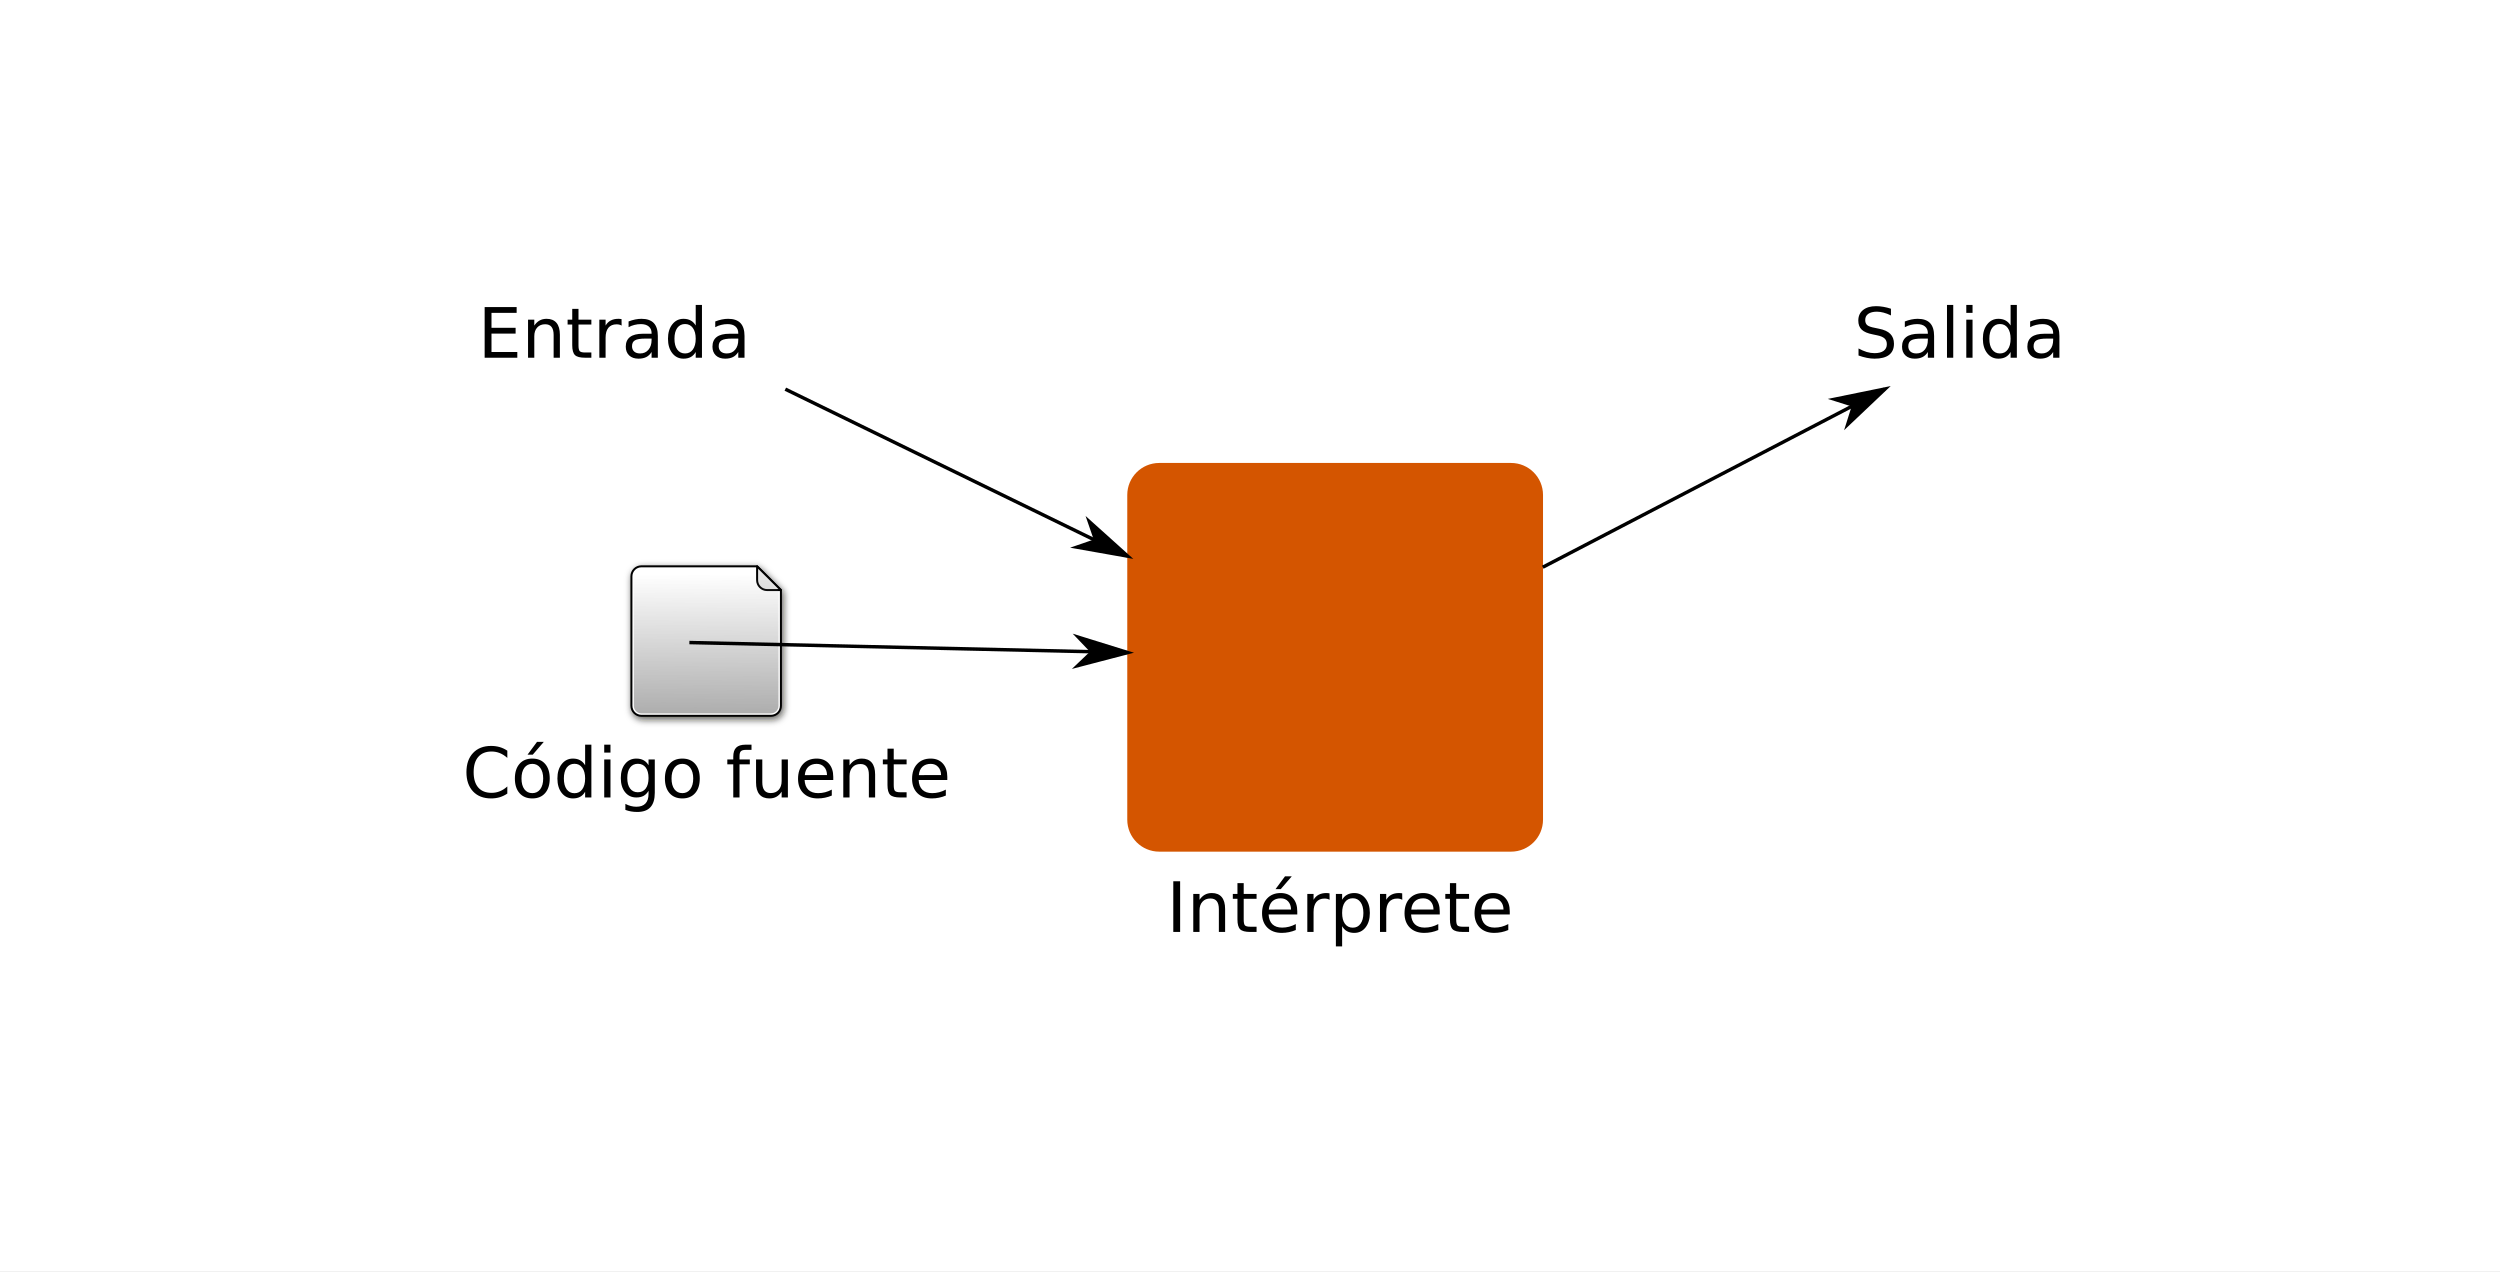
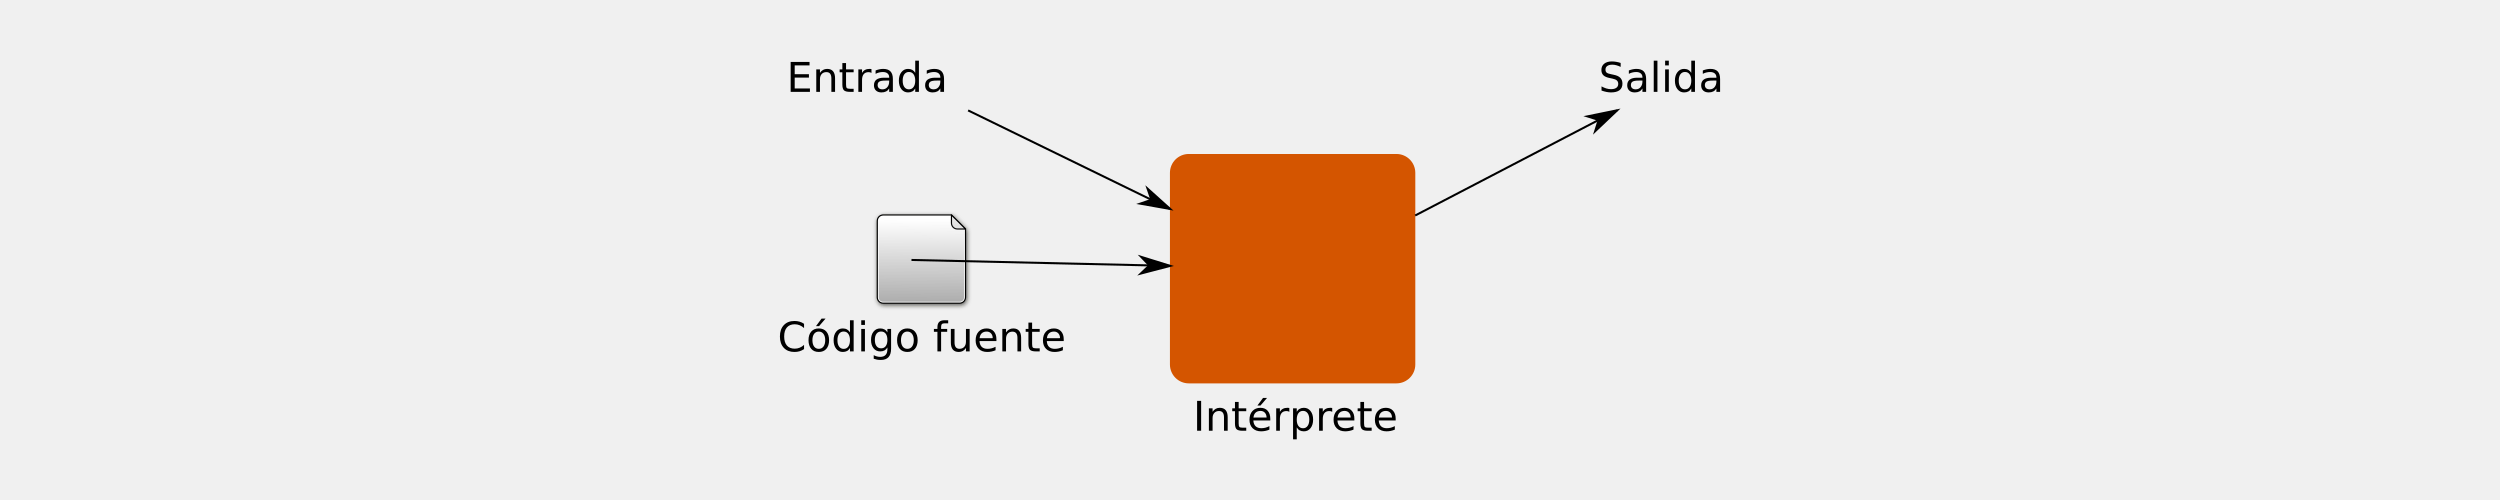
- <svg xmlns="http://www.w3.org/2000/svg" xmlns:xlink="http://www.w3.org/1999/xlink" width="531.183" height="270.07" id="svg2" version="1.0">
+ <svg xmlns="http://www.w3.org/2000/svg" xmlns:xlink="http://www.w3.org/1999/xlink" width="900" height="180" id="svg2" version="1.0">
  <defs id="defs4">
    <marker orient="auto" refY="0" refX="0" id="Arrow2Mend" style="overflow:visible">
      <path id="path3889" style="font-size:12px;fill-rule:evenodd;stroke-width:0.625;stroke-linejoin:round" d="M 8.719,4.034 L -2.207,0.016 L 8.719,-4.002 C 6.973,-1.63 6.983,1.616 8.719,4.034 z" transform="scale(-0.6,-0.6)" />
    </marker>
    <marker orient="auto" refY="0" refX="0" id="Arrow1Sstart" style="overflow:visible">
      <path id="path3874" d="M 0,0 L 5,-5 L -12.5,0 L 5,5 L 0,0 z" style="fill-rule:evenodd;stroke:#000000;stroke-width:1pt;marker-start:none" transform="matrix(0.2,0,0,0.2,1.2,0)" />
    </marker>
    <marker orient="auto" refY="0" refX="0" id="Arrow1Lend" style="overflow:visible">
      <path id="path3865" d="M 0,0 L 5,-5 L -12.5,0 L 5,5 L 0,0 z" style="fill-rule:evenodd;stroke:#000000;stroke-width:1pt;marker-start:none" transform="matrix(-0.8,0,0,-0.8,-10,0)" />
    </marker>
    <linearGradient id="linearGradient3612">
      <stop style="stop-color:#929292;stop-opacity:1;" offset="0" id="stop3614" />
      <stop style="stop-color:#929292;stop-opacity:0;" offset="1" id="stop3616" />
    </linearGradient>
    <linearGradient id="linearGradient2411">
      <stop style="stop-color:#e5ff80;stop-opacity:1" offset="0" id="stop2413" />
      <stop style="stop-color:#aade87;stop-opacity:1" offset="1" id="stop2415" />
    </linearGradient>
    <filter id="filter3604">
      <feGaussianBlur stdDeviation="1.183" id="feGaussianBlur3606" />
    </filter>
    <linearGradient xlink:href="#linearGradient3612" id="linearGradient3656" gradientUnits="userSpaceOnUse" x1="427.042" y1="478.848" x2="426.789" y2="415.312" />
+     <linearGradient xlink:href="#linearGradient3612" id="linearGradient4042" gradientUnits="userSpaceOnUse" x1="427.042" y1="478.848" x2="426.789" y2="415.312" />
  </defs>
  <g id="layer1" transform="translate(-16.8405,8.309119)">
-     <rect ry="0" y="-8.309" x="16.841" height="270.07" width="531.183" id="rect7252" style="opacity:1;fill:#ffffff;fill-opacity:1;fill-rule:nonzero;stroke:none;stroke-width:1px;stroke-linecap:butt;stroke-linejoin:miter;marker:none;marker-start:none;marker-mid:none;marker-end:none;stroke-miterlimit:4;stroke-dasharray:none;stroke-dashoffset:0;stroke-opacity:1;visibility:visible;display:inline;overflow:visible;enable-background:accumulate" />
-     <g transform="matrix(0.6254518,0,0,0.6254518,-107.3195,-146.1649)" id="g3638">
-       <path id="path3640" d="M 416.947,413.688 C 415.065,413.688 413.55,415.203 413.55,417.085 L 413.55,461.076 C 413.55,462.958 415.065,464.473 416.947,464.473 L 460.937,464.473 C 462.819,464.473 464.334,462.958 464.334,461.076 L 464.334,421.756 L 456.245,413.688 L 416.947,413.688 z" style="opacity:0.72;fill:#24221c;fill-opacity:1;fill-rule:evenodd;stroke:#000000;stroke-width:0.679;stroke-linecap:butt;stroke-linejoin:miter;marker:none;marker-start:none;marker-mid:none;marker-end:none;stroke-miterlimit:4;stroke-dasharray:none;stroke-dashoffset:0;stroke-opacity:1;visibility:visible;display:inline;overflow:visible;filter:url(#filter3604);enable-background:accumulate" />
-       <path style="opacity:1;fill:#ffffff;fill-opacity:1;fill-rule:evenodd;stroke:#000000;stroke-width:0.679;stroke-linecap:butt;stroke-linejoin:miter;marker:none;marker-start:none;marker-mid:none;marker-end:none;stroke-miterlimit:4;stroke-dasharray:none;stroke-dashoffset:0;stroke-opacity:1;visibility:visible;display:inline;overflow:visible;enable-background:accumulate" d="M 416.411,412.795 C 414.529,412.795 413.014,414.31 413.014,416.192 L 413.014,460.183 C 413.014,462.065 414.529,463.58 416.411,463.58 L 460.402,463.58 C 462.284,463.58 463.799,462.065 463.799,460.183 L 463.799,420.863 L 455.71,412.795 L 416.411,412.795 z" id="path3642" />
-       <path style="opacity:1;fill:#e6e6e6;fill-opacity:1;fill-rule:evenodd;stroke:#000000;stroke-width:0.679;stroke-linecap:butt;stroke-linejoin:round;marker:none;marker-start:none;marker-mid:none;marker-end:none;stroke-miterlimit:4;stroke-dasharray:none;stroke-dashoffset:0;stroke-opacity:1;visibility:visible;display:inline;overflow:visible;enable-background:accumulate" d="M 463.799,420.863 L 455.71,412.795 L 455.71,417.466 C 455.71,419.348 457.225,420.863 459.107,420.863 L 463.799,420.863 z" id="path3644" />
-       <path style="opacity:1;fill:url(#linearGradient3656);fill-opacity:1;fill-rule:evenodd;stroke:none;stroke-width:0.679;stroke-linecap:butt;stroke-linejoin:miter;marker:none;marker-start:none;marker-mid:none;marker-end:none;stroke-miterlimit:4;stroke-dasharray:none;stroke-dashoffset:0;stroke-opacity:1;visibility:visible;display:inline;overflow:visible;enable-background:accumulate" id="path3646" d="M 416.406,413.625 C 414.981,413.625 413.844,414.762 413.844,416.188 L 413.844,460.188 C 413.844,461.613 414.981,462.75 416.406,462.75 L 460.406,462.75 C 461.832,462.75 462.969,461.613 462.969,460.188 L 462.969,421.219 L 455.375,413.625 L 416.406,413.625 z" />
+     <g id="g4023" transform="translate(1.662223,-42.93744)">
+       <g id="g3638" transform="matrix(0.6254518,0,0,0.6254518,72.68046,-146.1649)">
+         <path style="opacity:0.72;fill:#24221c;fill-opacity:1;fill-rule:evenodd;stroke:#000000;stroke-width:0.679;stroke-linecap:butt;stroke-linejoin:miter;marker:none;marker-start:none;marker-mid:none;marker-end:none;stroke-miterlimit:4;stroke-dasharray:none;stroke-dashoffset:0;stroke-opacity:1;visibility:visible;display:inline;overflow:visible;filter:url(#filter3604);enable-background:accumulate" d="M 416.947,413.688 C 415.065,413.688 413.55,415.203 413.55,417.085 L 413.55,461.076 C 413.55,462.958 415.065,464.473 416.947,464.473 L 460.937,464.473 C 462.819,464.473 464.334,462.958 464.334,461.076 L 464.334,421.756 L 456.245,413.688 L 416.947,413.688 z" id="path3640" />
+         <path id="path3642" d="M 416.411,412.795 C 414.529,412.795 413.014,414.31 413.014,416.192 L 413.014,460.183 C 413.014,462.065 414.529,463.58 416.411,463.58 L 460.402,463.58 C 462.284,463.58 463.799,462.065 463.799,460.183 L 463.799,420.863 L 455.71,412.795 L 416.411,412.795 z" style="opacity:1;fill:#ffffff;fill-opacity:1;fill-rule:evenodd;stroke:#000000;stroke-width:0.679;stroke-linecap:butt;stroke-linejoin:miter;marker:none;marker-start:none;marker-mid:none;marker-end:none;stroke-miterlimit:4;stroke-dasharray:none;stroke-dashoffset:0;stroke-opacity:1;visibility:visible;display:inline;overflow:visible;enable-background:accumulate" />
+         <path id="path3644" d="M 463.799,420.863 L 455.71,412.795 L 455.71,417.466 C 455.71,419.348 457.225,420.863 459.107,420.863 L 463.799,420.863 z" style="opacity:1;fill:#e6e6e6;fill-opacity:1;fill-rule:evenodd;stroke:#000000;stroke-width:0.679;stroke-linecap:butt;stroke-linejoin:round;marker:none;marker-start:none;marker-mid:none;marker-end:none;stroke-miterlimit:4;stroke-dasharray:none;stroke-dashoffset:0;stroke-opacity:1;visibility:visible;display:inline;overflow:visible;enable-background:accumulate" />
+         <path d="M 416.406,413.625 C 414.981,413.625 413.844,414.762 413.844,416.188 L 413.844,460.188 C 413.844,461.613 414.981,462.75 416.406,462.75 L 460.406,462.75 C 461.832,462.75 462.969,461.613 462.969,460.188 L 462.969,421.219 L 455.375,413.625 L 416.406,413.625 z" id="path3646" style="opacity:1;fill:url(#linearGradient4042);fill-opacity:1;fill-rule:evenodd;stroke:none;stroke-width:0.679;stroke-linecap:butt;stroke-linejoin:miter;marker:none;marker-start:none;marker-mid:none;marker-end:none;stroke-miterlimit:4;stroke-dasharray:none;stroke-dashoffset:0;stroke-opacity:1;visibility:visible;display:inline;overflow:visible;enable-background:accumulate" />
+       </g>
+       <text xml:space="preserve" style="font-size:14.765px;font-style:normal;font-weight:normal;fill:#000000;fill-opacity:1;stroke:none;stroke-width:1px;stroke-linecap:butt;stroke-linejoin:miter;stroke-opacity:1;font-family:Bitstream Vera Sans" x="295.12" y="161.129" id="text3652">
+         <tspan id="tspan3654" x="295.12" y="161.129">Código fuente</tspan>
+       </text>
+       <rect ry="6.795" y="90.058" x="436.354" height="82.586" width="88.336" id="rect2576" style="opacity:1;fill:#d45500;fill-opacity:1;fill-rule:nonzero;stroke:none;stroke-width:1px;stroke-linecap:butt;stroke-linejoin:miter;marker:none;marker-start:none;marker-mid:none;marker-end:none;stroke-miterlimit:4;stroke-dasharray:none;stroke-dashoffset:0;stroke-opacity:1;visibility:visible;display:inline;overflow:visible;enable-background:accumulate" />
+       <path id="path2578" d="M 343.315,128.215 L 436.354,130.342" style="fill:none;fill-rule:evenodd;stroke:#000000;stroke-width:0.738px;stroke-linecap:butt;stroke-linejoin:miter;marker-start:none;marker-end:url(#Arrow1Lend);stroke-opacity:1" />
+       <text xml:space="preserve" style="font-size:14.765px;font-style:normal;font-weight:normal;fill:#000000;fill-opacity:1;stroke:none;stroke-width:1px;stroke-linecap:butt;stroke-linejoin:miter;stroke-opacity:1;font-family:Bitstream Vera Sans" x="298.363" y="67.698" id="text4637">
+         <tspan id="tspan4639" x="298.363" y="67.698">Entrada</tspan>
+       </text>
+       <path id="path4641" d="M 363.7,74.377 L 436.354,109.811" style="opacity:1;fill:none;fill-opacity:1;fill-rule:evenodd;stroke:#000000;stroke-width:0.738px;stroke-linecap:butt;stroke-linejoin:miter;marker:none;marker-start:none;marker-mid:none;marker-end:url(#Arrow1Lend);stroke-miterlimit:4;stroke-dasharray:none;stroke-dashoffset:0;stroke-opacity:1;visibility:visible;display:inline;overflow:visible;enable-background:accumulate" />
+       <text id="text4643" y="189.705" x="444.679" style="font-size:14.765px;font-style:normal;font-weight:normal;fill:#000000;fill-opacity:1;stroke:none;stroke-width:1px;stroke-linecap:butt;stroke-linejoin:miter;stroke-opacity:1;font-family:Bitstream Vera Sans" xml:space="preserve">
+         <tspan y="189.705" x="444.679" id="tspan4645">Intérprete</tspan>
+       </text>
+       <path style="opacity:1;fill:none;fill-opacity:1;fill-rule:evenodd;stroke:#000000;stroke-width:0.738px;stroke-linecap:butt;stroke-linejoin:miter;marker:none;marker-start:none;marker-mid:none;marker-end:url(#Arrow1Lend);stroke-miterlimit:4;stroke-dasharray:none;stroke-dashoffset:0;stroke-opacity:1;visibility:visible;display:inline;overflow:visible;enable-background:accumulate" d="M 524.639,112.206 L 597.294,74.377" id="path4647" />
+       <text id="text4649" y="67.698" x="590.711" style="font-size:14.765px;font-style:normal;font-weight:normal;fill:#000000;fill-opacity:1;stroke:none;stroke-width:1px;stroke-linecap:butt;stroke-linejoin:miter;stroke-opacity:1;font-family:Bitstream Vera Sans" xml:space="preserve">
+         <tspan y="67.698" x="590.711" id="tspan4651">Salida</tspan>
+       </text>
    </g>
-     <text id="text3652" y="161.129" x="115.119" style="font-size:14.765px;font-style:normal;font-weight:normal;fill:#000000;fill-opacity:1;stroke:none;stroke-width:1px;stroke-linecap:butt;stroke-linejoin:miter;stroke-opacity:1;font-family:Bitstream Vera Sans" xml:space="preserve">
-       <tspan y="161.129" x="115.119" id="tspan3654">Código fuente</tspan>
-     </text>
-     <rect style="opacity:1;fill:#d45500;fill-opacity:1;fill-rule:nonzero;stroke:none;stroke-width:1px;stroke-linecap:butt;stroke-linejoin:miter;marker:none;marker-start:none;marker-mid:none;marker-end:none;stroke-miterlimit:4;stroke-dasharray:none;stroke-dashoffset:0;stroke-opacity:1;visibility:visible;display:inline;overflow:visible;enable-background:accumulate" id="rect2576" width="88.336" height="82.586" x="256.354" y="90.058" ry="6.795" />
-     <path style="fill:none;fill-rule:evenodd;stroke:#000000;stroke-width:0.738px;stroke-linecap:butt;stroke-linejoin:miter;marker-start:none;marker-end:url(#Arrow1Lend);stroke-opacity:1" d="M 163.315,128.215 L 256.354,130.342" id="path2578" />
-     <text id="text4637" y="67.698" x="118.363" style="font-size:14.765px;font-style:normal;font-weight:normal;fill:#000000;fill-opacity:1;stroke:none;stroke-width:1px;stroke-linecap:butt;stroke-linejoin:miter;stroke-opacity:1;font-family:Bitstream Vera Sans" xml:space="preserve">
-       <tspan y="67.698" x="118.363" id="tspan4639">Entrada</tspan>
-     </text>
-     <path style="opacity:1;fill:none;fill-opacity:1;fill-rule:evenodd;stroke:#000000;stroke-width:0.738px;stroke-linecap:butt;stroke-linejoin:miter;marker:none;marker-start:none;marker-mid:none;marker-end:url(#Arrow1Lend);stroke-miterlimit:4;stroke-dasharray:none;stroke-dashoffset:0;stroke-opacity:1;visibility:visible;display:inline;overflow:visible;enable-background:accumulate" d="M 183.7,74.377 L 256.354,109.811" id="path4641" />
-     <text xml:space="preserve" style="font-size:14.765px;font-style:normal;font-weight:normal;fill:#000000;fill-opacity:1;stroke:none;stroke-width:1px;stroke-linecap:butt;stroke-linejoin:miter;stroke-opacity:1;font-family:Bitstream Vera Sans" x="264.679" y="189.705" id="text4643">
-       <tspan id="tspan4645" x="264.679" y="189.705">Intérprete</tspan>
-     </text>
-     <path id="path4647" d="M 344.639,112.206 L 417.294,74.377" style="opacity:1;fill:none;fill-opacity:1;fill-rule:evenodd;stroke:#000000;stroke-width:0.738px;stroke-linecap:butt;stroke-linejoin:miter;marker:none;marker-start:none;marker-mid:none;marker-end:url(#Arrow1Lend);stroke-miterlimit:4;stroke-dasharray:none;stroke-dashoffset:0;stroke-opacity:1;visibility:visible;display:inline;overflow:visible;enable-background:accumulate" />
-     <text xml:space="preserve" style="font-size:14.765px;font-style:normal;font-weight:normal;fill:#000000;fill-opacity:1;stroke:none;stroke-width:1px;stroke-linecap:butt;stroke-linejoin:miter;stroke-opacity:1;font-family:Bitstream Vera Sans" x="410.711" y="67.698" id="text4649">
-       <tspan id="tspan4651" x="410.711" y="67.698">Salida</tspan>
-     </text>
  </g>
</svg>
